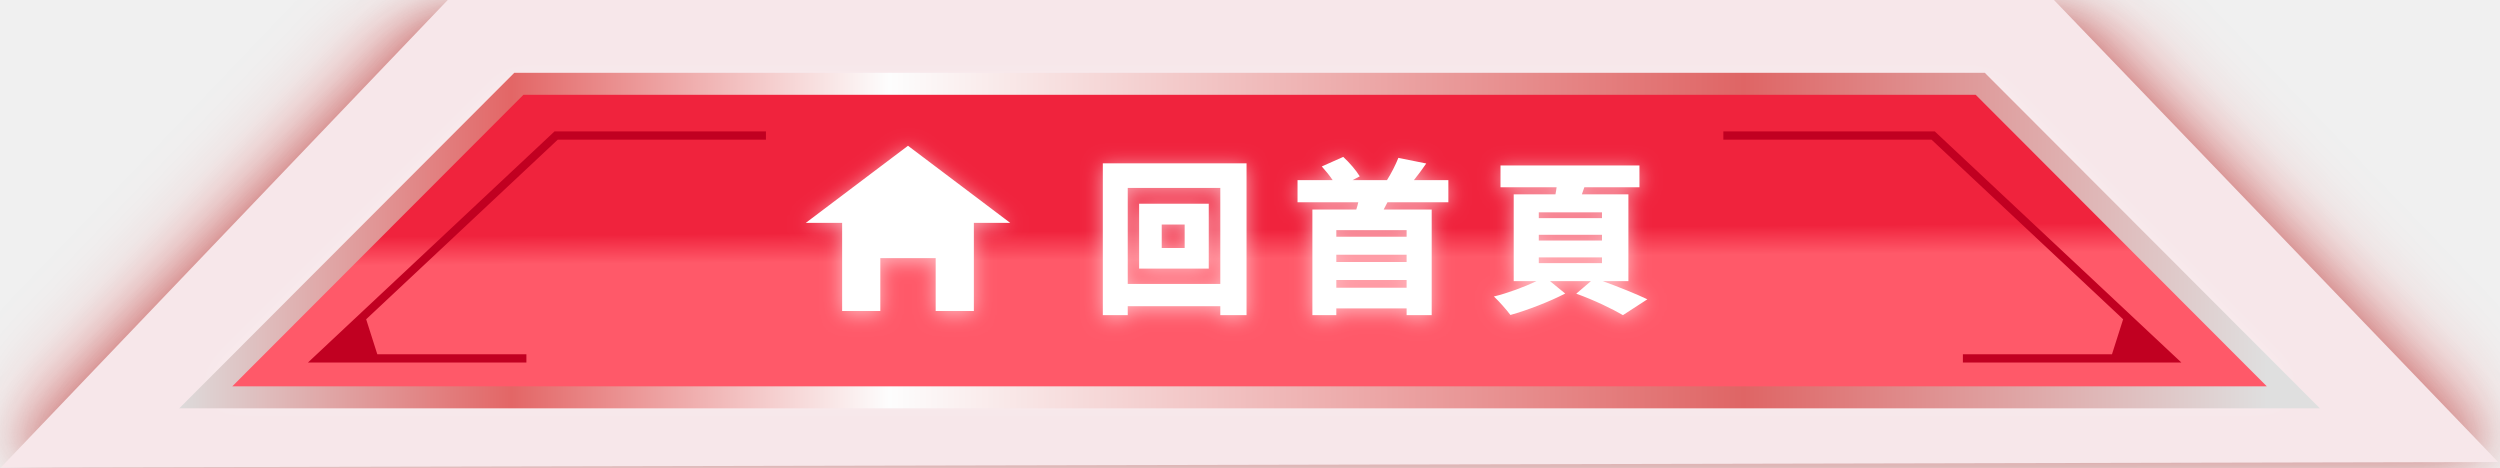
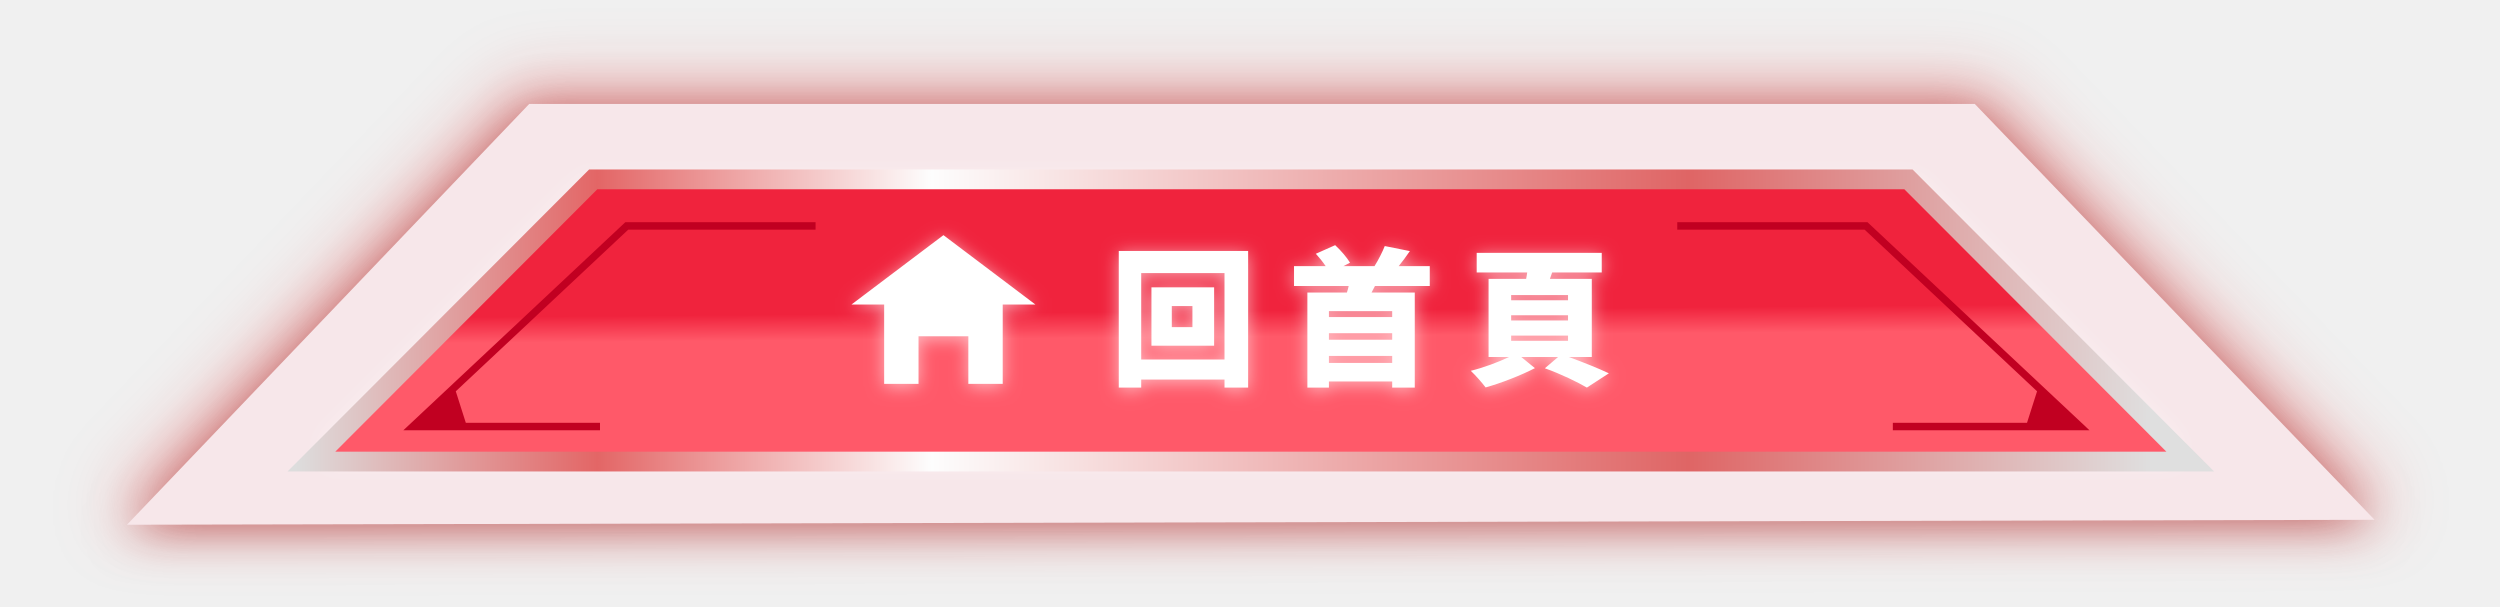
- <svg xmlns="http://www.w3.org/2000/svg" xmlns:xlink="http://www.w3.org/1999/xlink" width="909" height="170" viewBox="0 0 909 170">
+ <svg xmlns="http://www.w3.org/2000/svg" xmlns:xlink="http://www.w3.org/1999/xlink" width="1010" height="245" viewBox="0 0 1010 245">
  <defs>
    <filter id="prefix__a" width="115.7%" height="168.3%" x="-7.9%" y="-37.1%" filterUnits="objectBoundingBox">
      <feMorphology in="SourceAlpha" operator="dilate" radius="5" result="shadowSpreadOuter1" />
      <feOffset dy="-5" in="shadowSpreadOuter1" result="shadowOffsetOuter1" />
      <feGaussianBlur in="shadowOffsetOuter1" result="shadowBlurOuter1" stdDeviation="13.5" />
      <feColorMatrix in="shadowBlurOuter1" result="shadowMatrixOuter1" values="0 0 0 0 0.898 0 0 0 0 0.054 0 0 0 0 0.054 0 0 0 0.262 0" />
      <feOffset dy="2" in="SourceAlpha" result="shadowOffsetOuter2" />
      <feGaussianBlur in="shadowOffsetOuter2" result="shadowBlurOuter2" stdDeviation="9.5" />
      <feColorMatrix in="shadowBlurOuter2" result="shadowMatrixOuter2" values="0 0 0 0 0.58 0 0 0 0 0 0 0 0 0 0 0 0 0 0.5 0" />
      <feMerge>
        <feMergeNode in="shadowMatrixOuter1" />
        <feMergeNode in="shadowMatrixOuter2" />
      </feMerge>
    </filter>
    <filter id="prefix__c" width="112%" height="151.9%" x="-6%" y="-25.9%" filterUnits="objectBoundingBox">
      <feMorphology in="SourceAlpha" operator="dilate" radius="10" result="shadowSpreadOuter1" />
      <feOffset in="shadowSpreadOuter1" result="shadowOffsetOuter1" />
      <feGaussianBlur in="shadowOffsetOuter1" result="shadowBlurOuter1" stdDeviation="4.5" />
      <feComposite in="shadowBlurOuter1" in2="SourceAlpha" operator="out" result="shadowBlurOuter1" />
      <feColorMatrix in="shadowBlurOuter1" values="0 0 0 0 1 0 0 0 0 1 0 0 0 0 1 0 0 0 0.5 0" />
    </filter>
    <filter id="prefix__g" width="110.5%" height="150.8%" x="-5.2%" y="-25.4%" filterUnits="objectBoundingBox">
      <feOffset dy="1" in="SourceAlpha" result="shadowOffsetOuter1" />
      <feGaussianBlur in="shadowOffsetOuter1" result="shadowBlurOuter1" stdDeviation="3.5" />
      <feColorMatrix in="shadowBlurOuter1" result="shadowMatrixOuter1" values="0 0 0 0 1 0 0 0 0 1 0 0 0 0 1 0 0 0 0.588 0" />
      <feMerge>
        <feMergeNode in="shadowMatrixOuter1" />
        <feMergeNode in="SourceGraphic" />
      </feMerge>
    </filter>
    <linearGradient id="prefix__f" x1="50.25%" x2="49.763%" y1="55.72%" y2="46.58%">
      <stop offset="0%" stop-color="#FF5969" />
      <stop offset="100%" stop-color="#F0233D" />
    </linearGradient>
    <linearGradient id="prefix__e" x1="98.137%" x2="-.988%" y1="71.445%" y2="71.445%">
      <stop offset="0%" stop-color="#DFDFDF" />
      <stop offset="24.982%" stop-color="#DF6565" />
      <stop offset="65.76%" stop-color="#FDFDFD" />
      <stop offset="83.768%" stop-color="#E36666" />
      <stop offset="100%" stop-color="#DDD" />
    </linearGradient>
    <path id="prefix__b" d="M162.793 0L0.288 170 908.325 168 746.819 0z" />
    <path id="prefix__d" d="M604.407 34.473L294.213 34.473 190.311 34.473 84.458 140.471 294.213 140.471 604.407 140.471 824.212 140.471 718.359 34.473z" />
  </defs>
-   <g fill="none" fill-rule="evenodd">
+   <g fill="none" fill-rule="evenodd" transform="translate(51 42)">
    <use fill="#000" filter="url(#prefix__a)" xlink:href="#prefix__b" />
    <use fill="#F7E7EA" xlink:href="#prefix__b" />
    <use fill="#000" filter="url(#prefix__c)" xlink:href="#prefix__d" />
    <path fill="url(#prefix__f)" stroke="url(#prefix__e)" stroke-width="8" d="M720.017 30.473H188.653L74.81 144.471h759.05L720.017 30.473z" />
    <path fill="#C10021" fill-rule="nonzero" d="M278.493 47.773L278.493 50.773 202.814 50.773 133.134 116.085 137.191 128.819 191.4 128.82 191.4 131.82 111.963 131.82 201.628 47.773zM703.476 47.773L793.143 131.82 713.704 131.82 713.704 128.82 767.913 128.819 771.97 116.086 702.29 50.773 626.611 50.773 626.611 47.773z" />
    <g fill="#FFF" filter="url(#prefix__g)" transform="translate(293 52)">
      <path d="M107.985 7.386v55.197h9.06v-3.24h33.659v3.24h9.539V7.386h-52.258zm9.06 43.857h33.658V16.325h-33.658v34.918zm4.14-5.58h25.318V22.085h-25.318v23.578zm8.22-7.5h8.339v-8.518h-8.34v8.519z" />
      <g>
        <path d="M192.885 52.041h25.559v-2.82h-25.559v2.82zm0-9.36h25.559v-2.64h-25.559v2.64zm0-9.18h25.559v-2.399h-25.559v2.399zm18.599-12.539c-.48.899-.9 1.8-1.38 2.64h17.459V62h-9.119v-2.46h-25.559V62h-8.7V23.602h15.959c.301-.901.54-1.741.721-2.64h-22.08v-8.04h12.78c-1.14-1.68-2.64-3.539-3.96-4.98l7.8-3.479c2.279 2.099 4.739 4.979 6 7.079l-2.641 1.38h12.54c1.56-2.46 3.18-5.64 4.14-8.1l10.139 2.04c-1.5 2.22-3.059 4.26-4.5 6.06h12.54v8.04h-22.139zM266.504 43.101h22.979v-2.1h-22.979v2.1zm0-8.22h22.979v-2.1h-22.979v2.1zm0-8.159h22.979v-2.101h-22.979v2.101zm23.28 22.919c5.939 2.16 12.299 4.74 16.199 6.599l-8.88 5.76c-3.779-2.22-10.56-5.52-16.979-7.8l5.34-4.559h-14.88l5.52 4.5c-5.52 2.88-13.679 6.059-19.919 7.798-1.44-1.919-4.02-4.859-6-6.718 4.98-1.2 11.1-3.481 15.479-5.58h-8.279V18.082h15.18c.179-.84.3-1.74.42-2.58h-20.4v-7.92h50.518v7.92h-20.039c-.3.9-.6 1.74-.9 2.58h16.919v31.559h-9.299zM37.148.417L.001 28.441 13.201 28.441 13.201 60.503 27.083 60.503 27.083 41.279 47.213 41.279 47.213 60.503 61.095 60.503 61.095 28.441 74.295 28.441z" transform="translate(0 .583)" />
      </g>
    </g>
  </g>
</svg>
